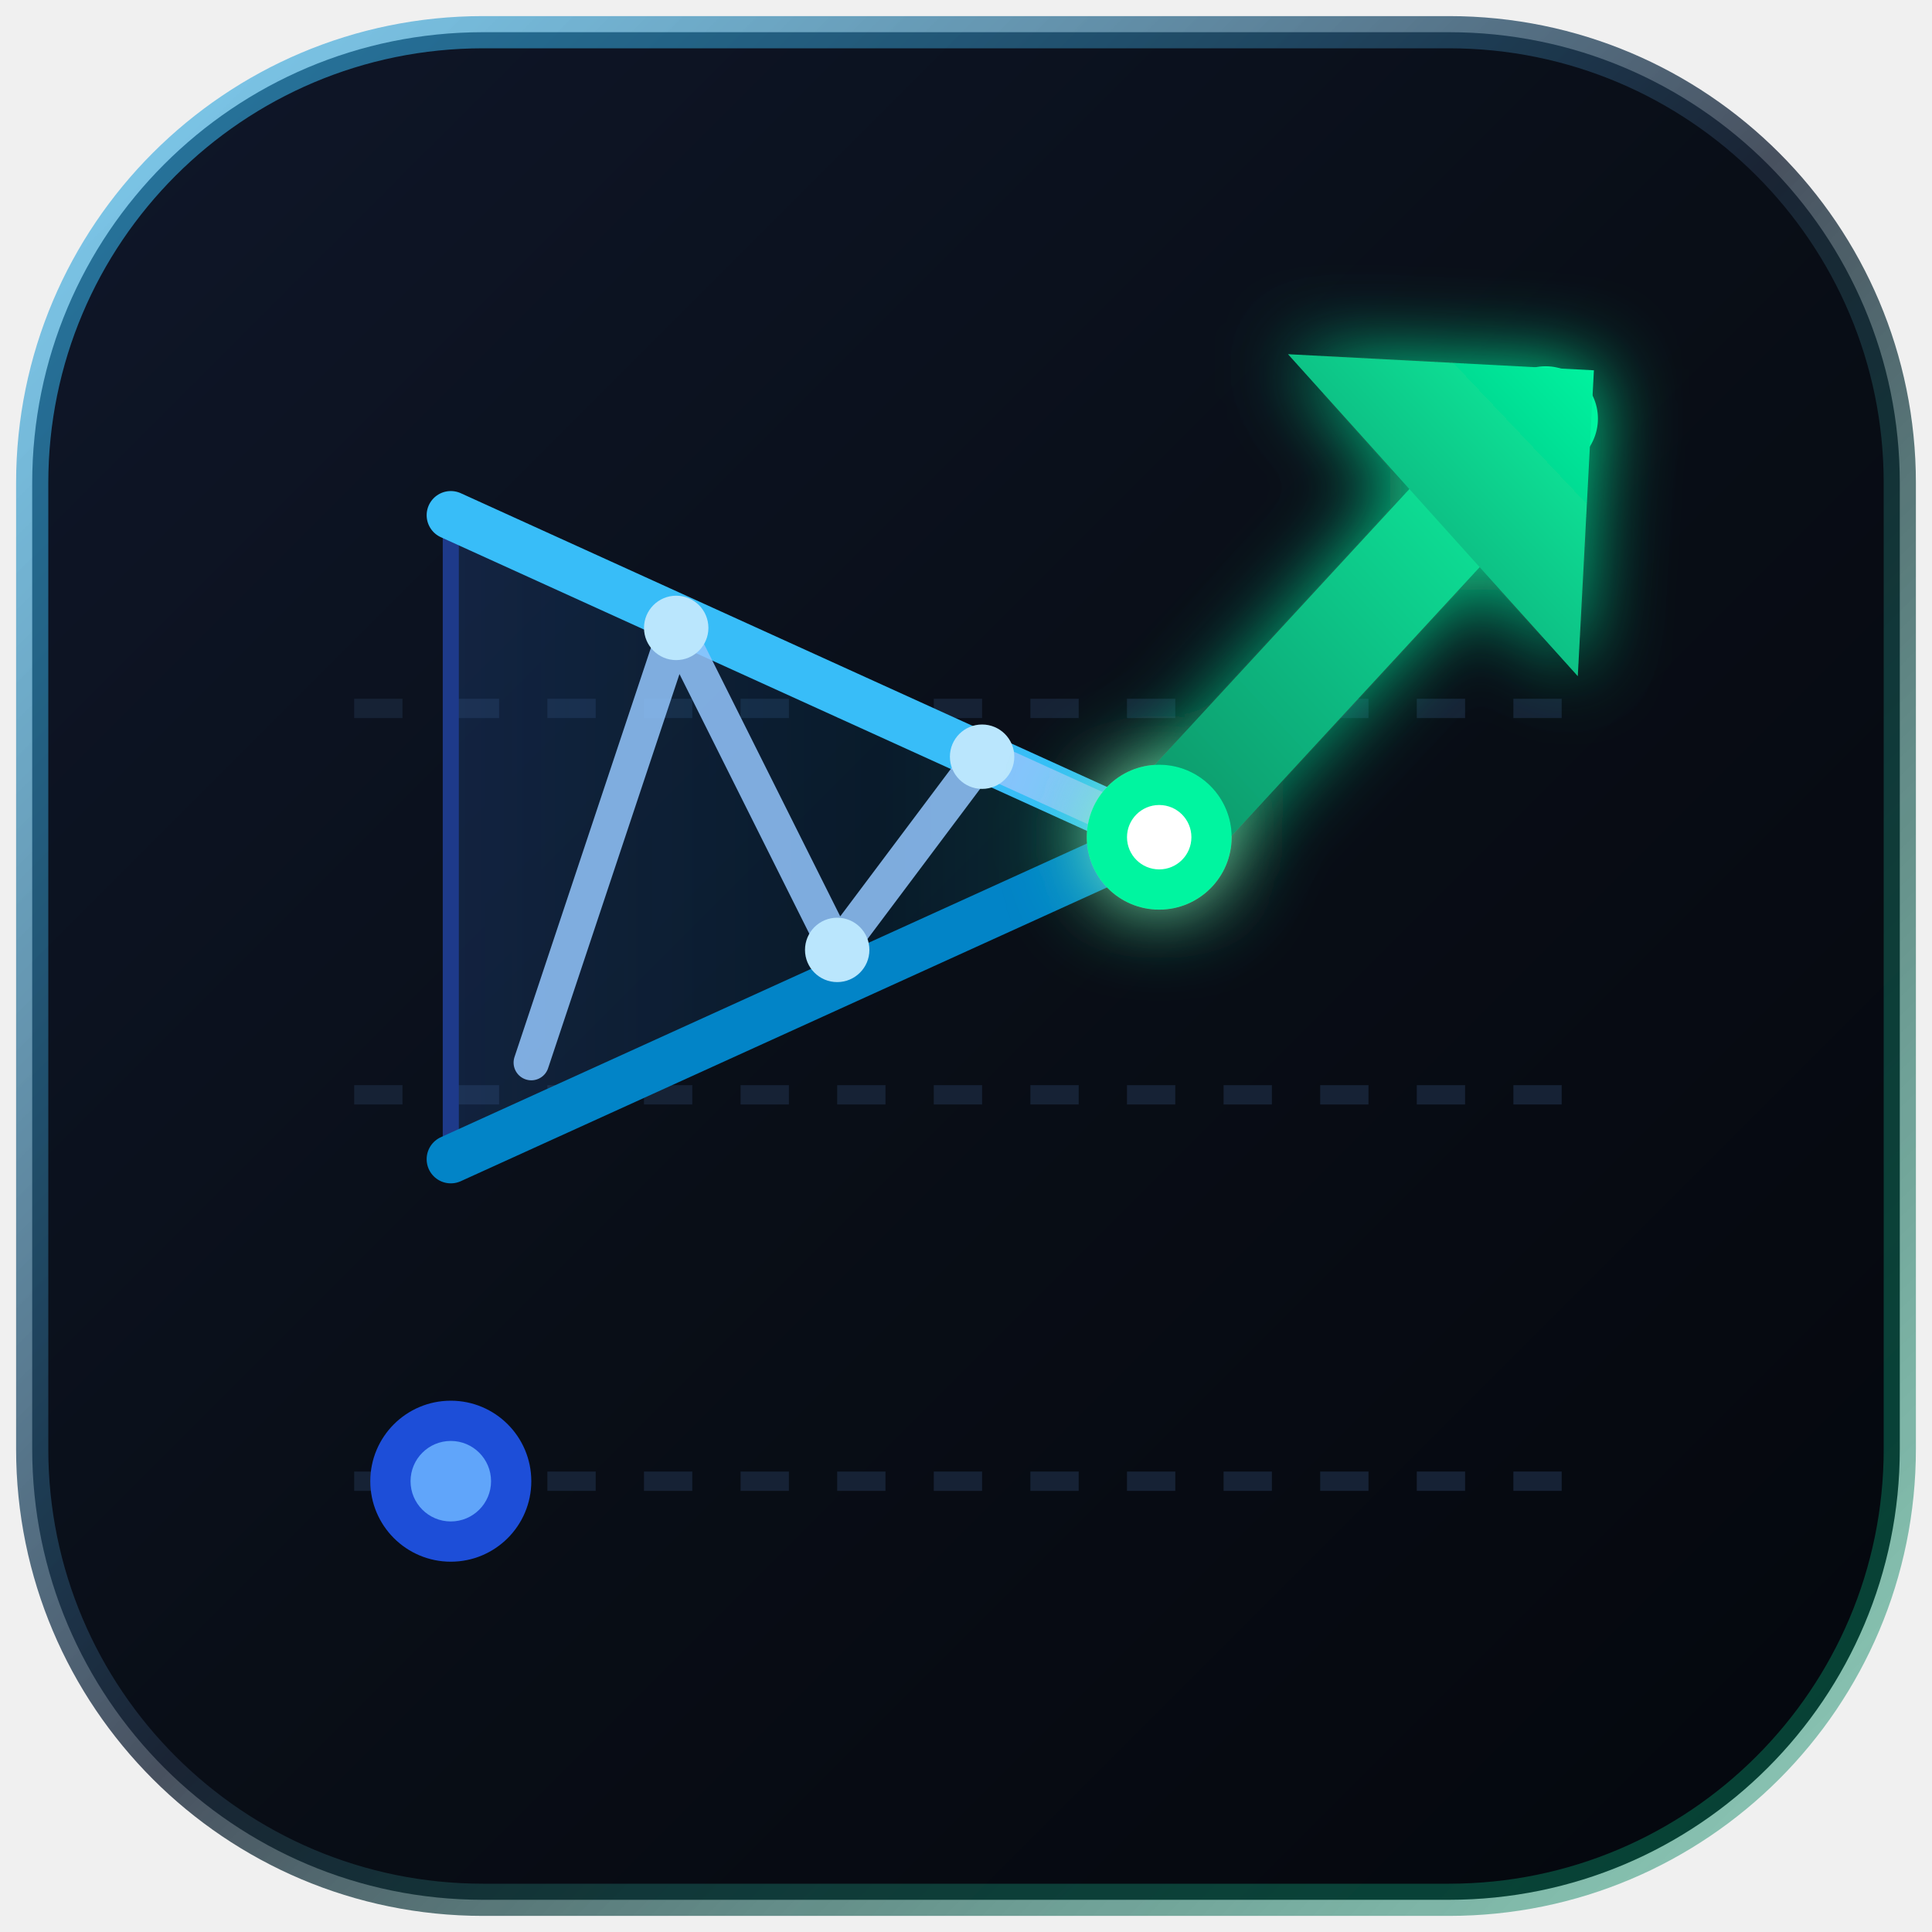
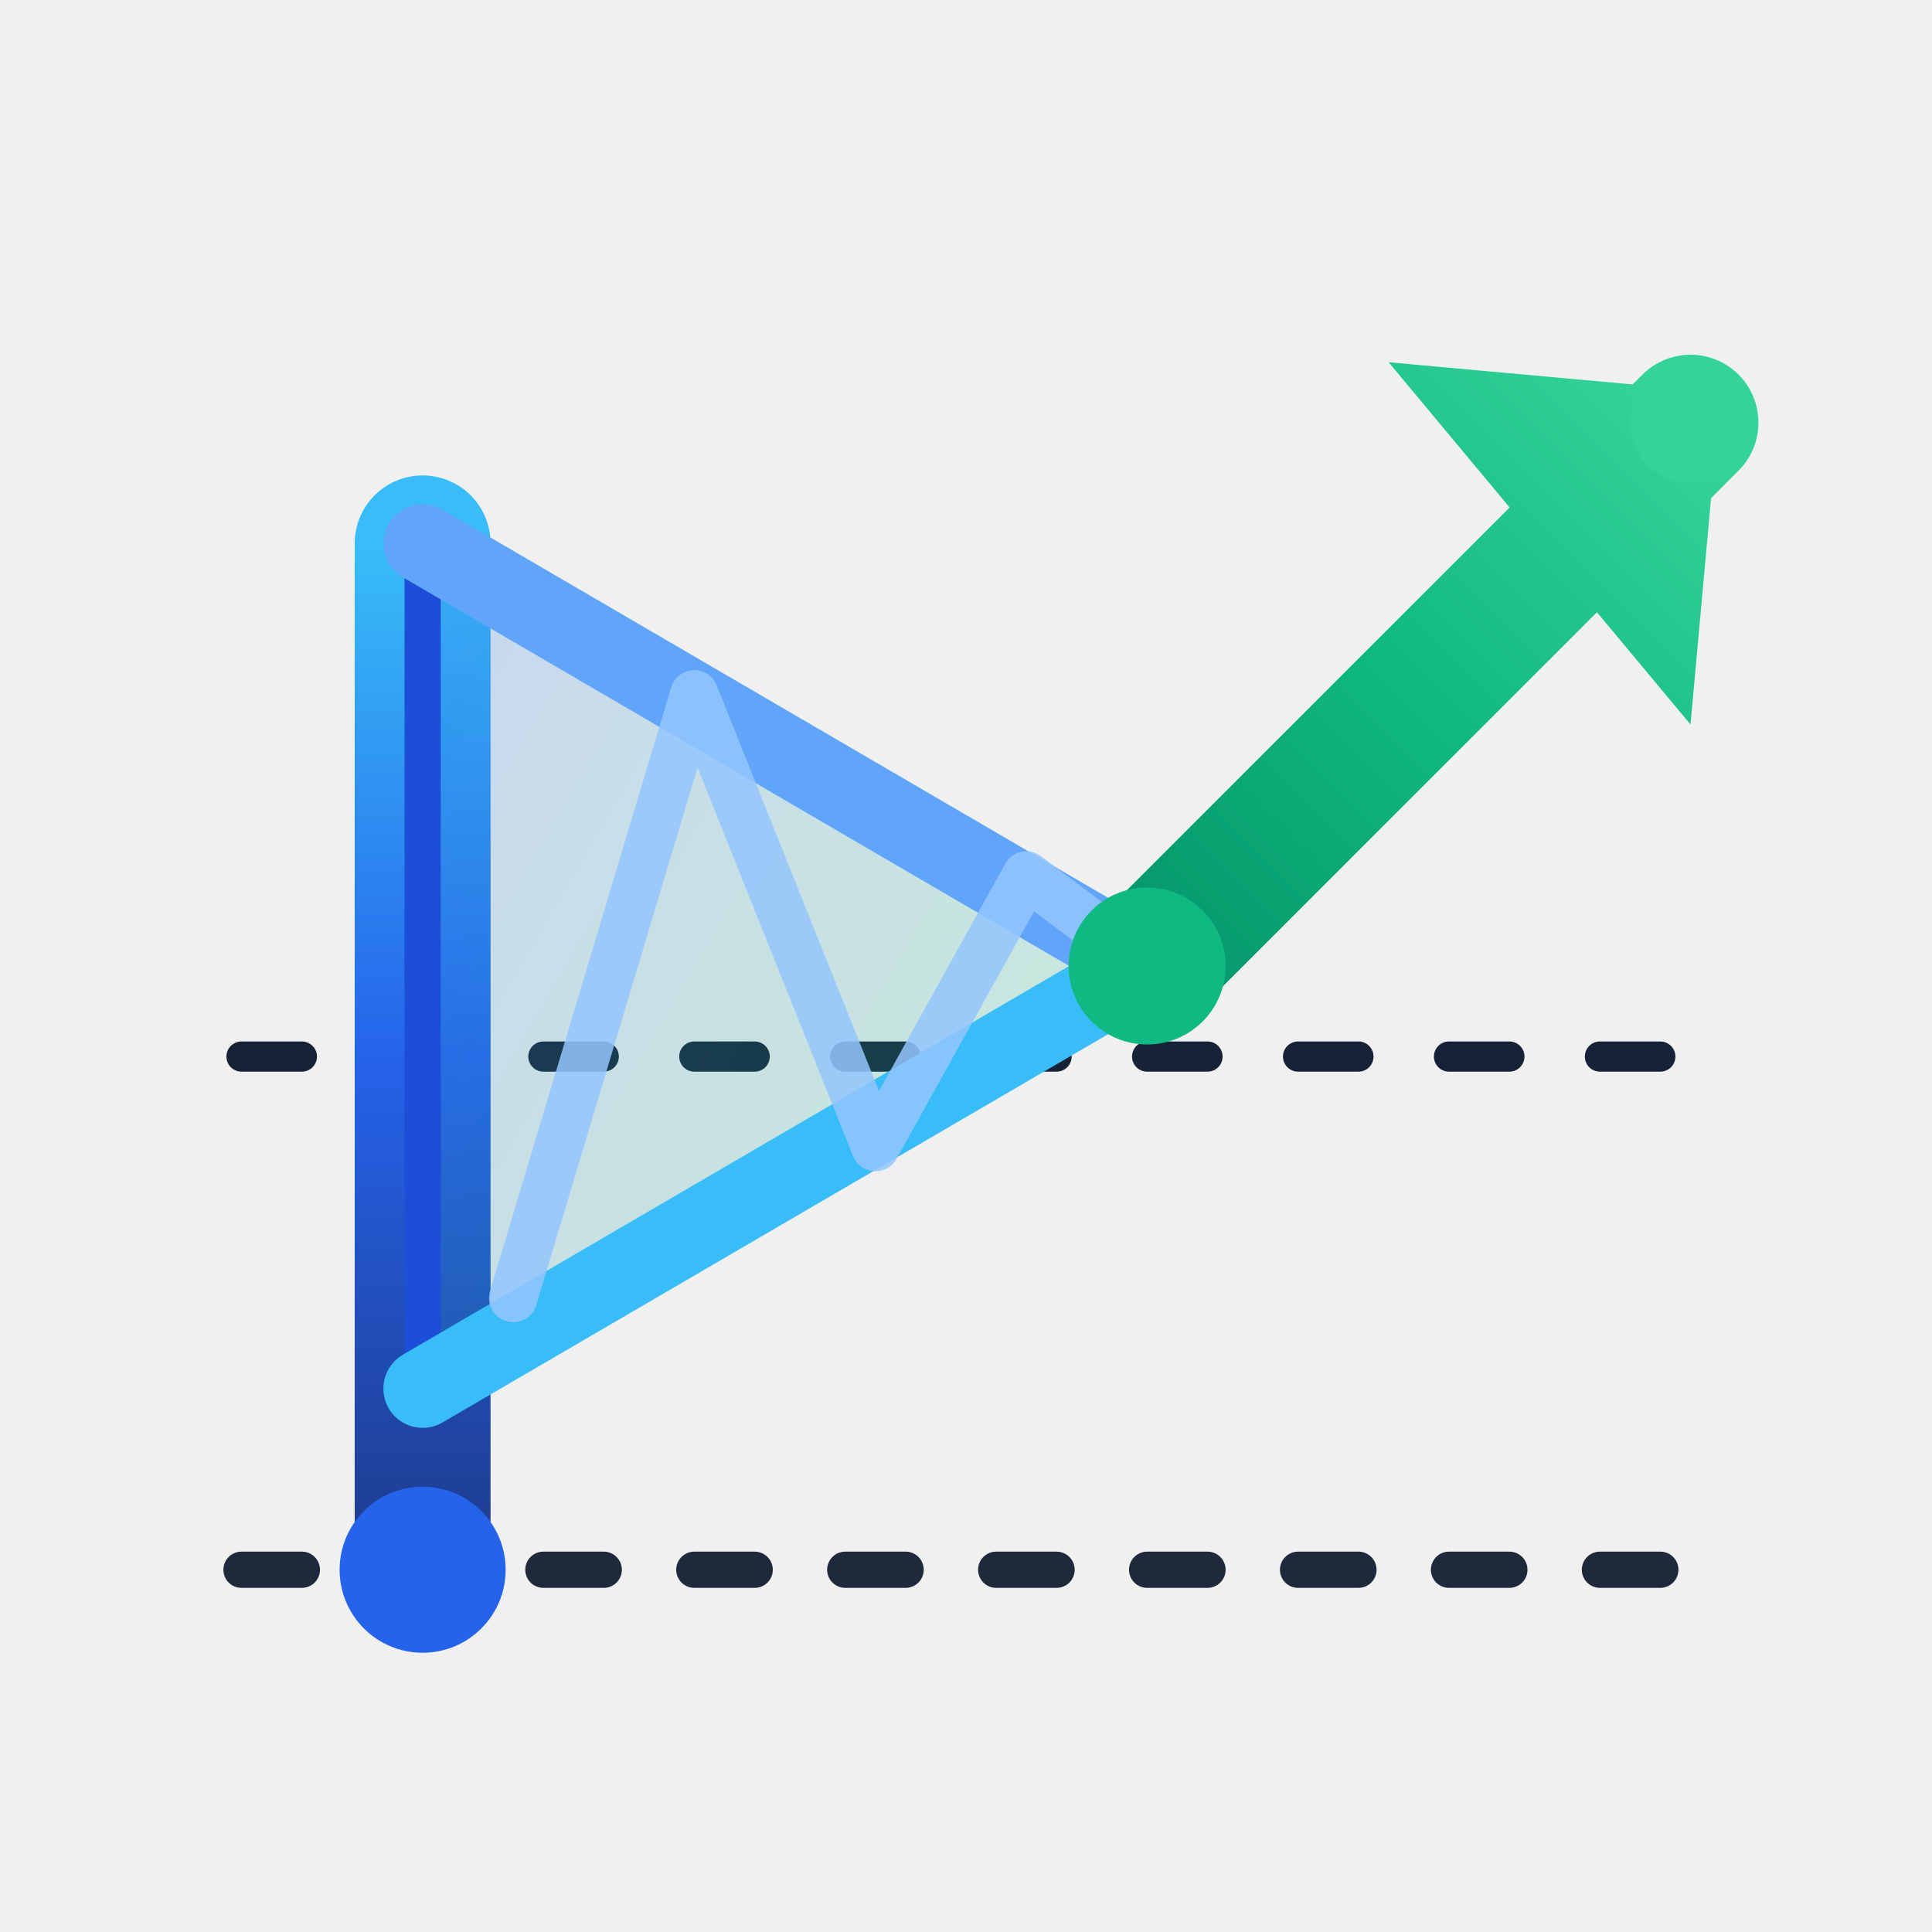
- <svg xmlns="http://www.w3.org/2000/svg" viewBox="0 0 120 120" fill="none">
+ <svg xmlns="http://www.w3.org/2000/svg" viewBox="0 0 64 64" fill="none">
  <defs>
-     <linearGradient id="bgGrad" x1="0%" y1="0%" x2="100%" y2="100%">
-       <stop offset="0%" stop-color="#0F172A" />
-       <stop offset="50%" stop-color="#090E17" />
-       <stop offset="100%" stop-color="#04070D" />
-     </linearGradient>
-     <linearGradient id="borderGrad" x1="0%" y1="0%" x2="100%" y2="100%">
-       <stop offset="0%" stop-color="#38BDF8" stop-opacity="0.6" />
-       <stop offset="50%" stop-color="#1E293B" stop-opacity="0.8" />
-       <stop offset="100%" stop-color="#059669" stop-opacity="0.4" />
-     </linearGradient>
-     <linearGradient id="impulseGrad" x1="0%" y1="100%" x2="0%" y2="0%">
-       <stop offset="0%" stop-color="#1D4ED8" />
+     <linearGradient id="aq_pennant_pole" x1="14" y1="52" x2="14" y2="18" gradientUnits="userSpaceOnUse">
+       <stop offset="0%" stop-color="#1E3A8A" />
      <stop offset="50%" stop-color="#2563EB" />
      <stop offset="100%" stop-color="#38BDF8" />
    </linearGradient>
-     <linearGradient id="pennantArea" x1="0%" y1="0%" x2="100%" y2="0%">
-       <stop offset="0%" stop-color="#3B82F6" stop-opacity="0.16" />
-       <stop offset="60%" stop-color="#0284C7" stop-opacity="0.10" />
-       <stop offset="100%" stop-color="#10B981" stop-opacity="0.22" />
+     <linearGradient id="aq_pennant_fill" x1="14" y1="18" x2="38" y2="32" gradientUnits="userSpaceOnUse">
+       <stop offset="0%" stop-color="#3B82F6" stop-opacity="0.22" />
+       <stop offset="100%" stop-color="#10B981" stop-opacity="0.18" />
    </linearGradient>
-     <linearGradient id="breakoutGreen" x1="0%" y1="100%" x2="100%" y2="0%">
+     <linearGradient id="aq_pennant_breakout" x1="38" y1="32" x2="56" y2="14" gradientUnits="userSpaceOnUse">
      <stop offset="0%" stop-color="#059669" />
-       <stop offset="40%" stop-color="#10B981" />
-       <stop offset="100%" stop-color="#00F5A0" />
+       <stop offset="50%" stop-color="#10B981" />
+       <stop offset="100%" stop-color="#34D399" />
    </linearGradient>
-     <filter id="proGlow" x="-20%" y="-20%" width="140%" height="140%">
-       <feGaussianBlur stdDeviation="2.5" result="blur" />
-       <feComposite in="SourceGraphic" in2="blur" operator="over" />
-     </filter>
  </defs>
-   <rect x="2" y="2" width="116" height="116" rx="28" fill="url(#bgGrad)" stroke="url(#borderGrad)" stroke-width="2" />
-   <line x1="22" y1="92" x2="98" y2="92" stroke="#162235" stroke-width="1.2" stroke-dasharray="3 3" />
-   <line x1="22" y1="68" x2="98" y2="68" stroke="#162235" stroke-width="1.2" stroke-dasharray="3 3" />
-   <line x1="22" y1="44" x2="98" y2="44" stroke="#162235" stroke-width="1.2" stroke-dasharray="3 3" />
-   <path d="M 28 92 L 28 32" stroke="url(#impulseGrad)" stroke-width="6.5" stroke-linecap="round" />
-   <circle cx="28" cy="92" r="5" fill="#1D4ED8" />
-   <circle cx="28" cy="92" r="2.5" fill="#60A5FA" />
-   <polygon points="28,32 72,52 28,72" fill="url(#pennantArea)" stroke="#1E3A8A" stroke-width="1" stroke-linejoin="round" />
-   <line x1="28" y1="32" x2="72" y2="52" stroke="#38BDF8" stroke-width="3" stroke-linecap="round" />
-   <line x1="28" y1="72" x2="72" y2="52" stroke="#0284C7" stroke-width="3" stroke-linecap="round" />
-   <path d="M 33 66 L 42 39 L 52 59 L 61 47 L 72 52" stroke="#93C5FD" stroke-width="2.2" stroke-linecap="round" stroke-linejoin="round" stroke-opacity="0.85" />
-   <circle cx="42" cy="39" r="2" fill="#BAE6FD" />
-   <circle cx="52" cy="59" r="2" fill="#BAE6FD" />
-   <circle cx="61" cy="47" r="2" fill="#BAE6FD" />
-   <g filter="url(#proGlow)">
-     <path d="M 72 52 L 96 26" stroke="url(#breakoutGreen)" stroke-width="6.5" stroke-linecap="round" />
-     <path d="M 80 22 L 99 23 L 98 42 Z" fill="url(#breakoutGreen)" />
-     <circle cx="72" cy="52" r="4.5" fill="#00F5A0" />
-     <circle cx="72" cy="52" r="2" fill="#FFFFFF" />
-   </g>
+   <line x1="8" y1="52" x2="56" y2="52" stroke="#1E293B" stroke-width="1.2" stroke-dasharray="2 3" stroke-linecap="round" />
+   <line x1="8" y1="35" x2="56" y2="35" stroke="#162235" stroke-width="1" stroke-dasharray="2 3" stroke-linecap="round" />
+   <line x1="14" y1="52" x2="14" y2="18" stroke="url(#aq_pennant_pole)" stroke-width="4.5" stroke-linecap="round" />
+   <circle cx="14" cy="52" r="2.75" fill="#2563EB" />
+   <polygon points="14,18 38,32 14,46" fill="url(#aq_pennant_fill)" stroke="#1D4ED8" stroke-width="1.2" stroke-linejoin="round" />
+   <line x1="14" y1="18" x2="38" y2="32" stroke="#60A5FA" stroke-width="2.6" stroke-linecap="round" />
+   <line x1="14" y1="46" x2="38" y2="32" stroke="#38BDF8" stroke-width="2.6" stroke-linecap="round" />
+   <path d="M 17 43 L 23 23 L 29 38 L 34 29 L 38 32" stroke="#93C5FD" stroke-width="1.6" stroke-linecap="round" stroke-linejoin="round" stroke-opacity="0.85" />
+   <line x1="38" y1="32" x2="56" y2="14" stroke="url(#aq_pennant_breakout)" stroke-width="4.5" stroke-linecap="round" />
+   <path d="M 46 12 L 57 13 L 56 24 Z" fill="url(#aq_pennant_breakout)" />
+   <circle cx="38" cy="32" r="2.6" fill="#10B981" />
+   <circle cx="56" cy="14" r="2" fill="#34D399" />
</svg>
